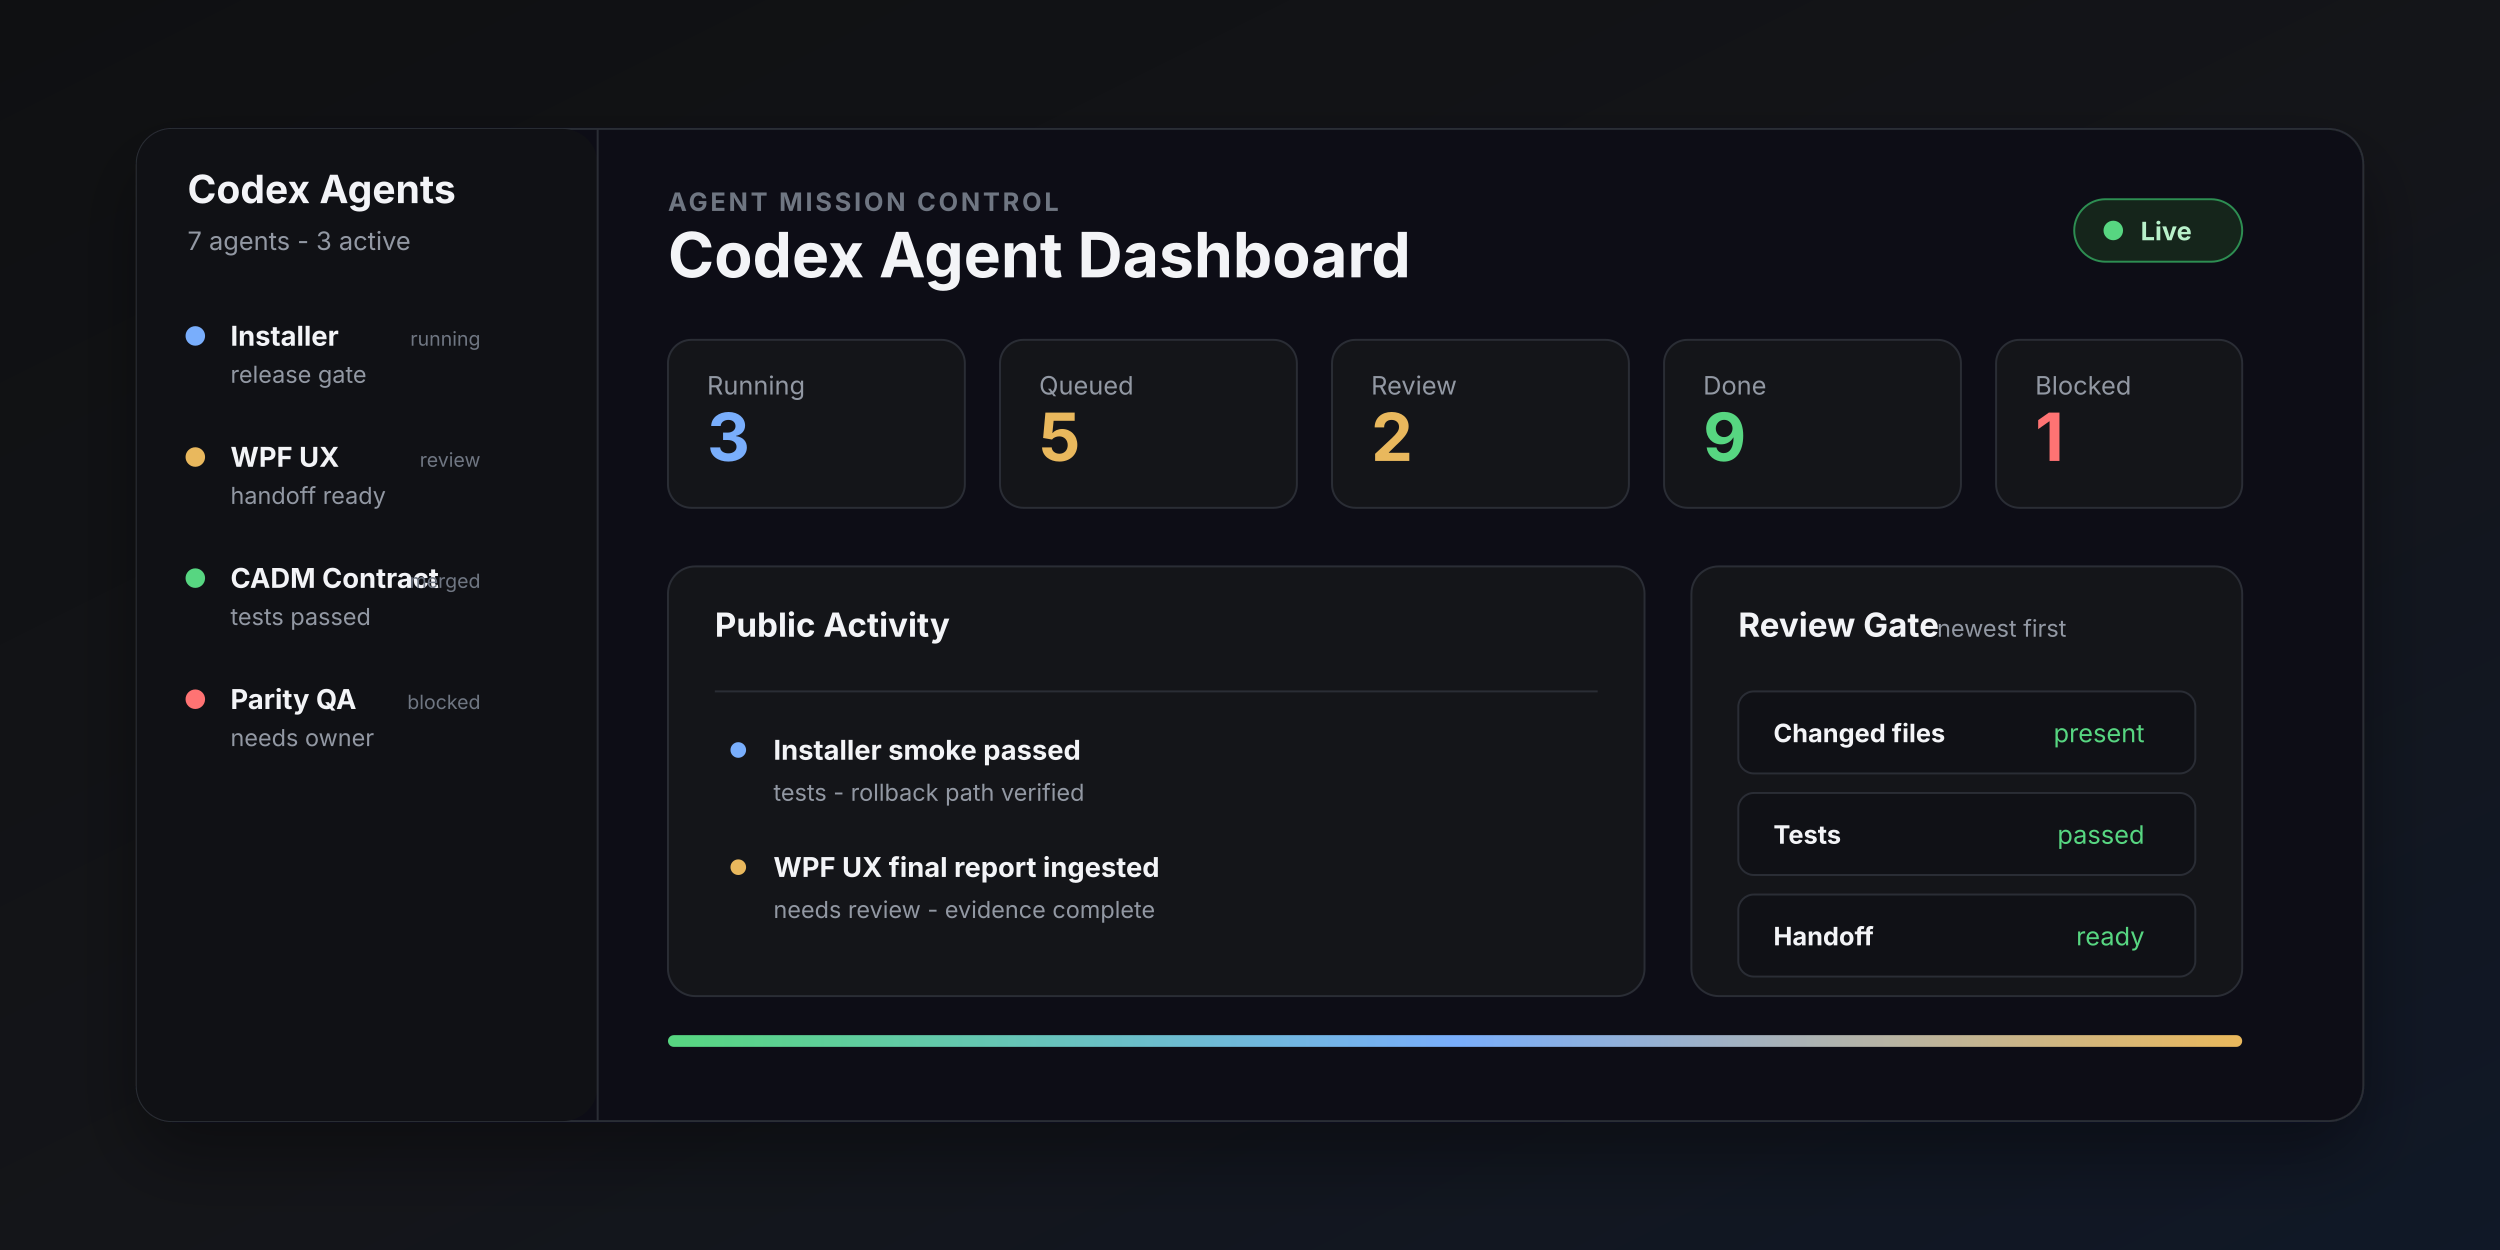
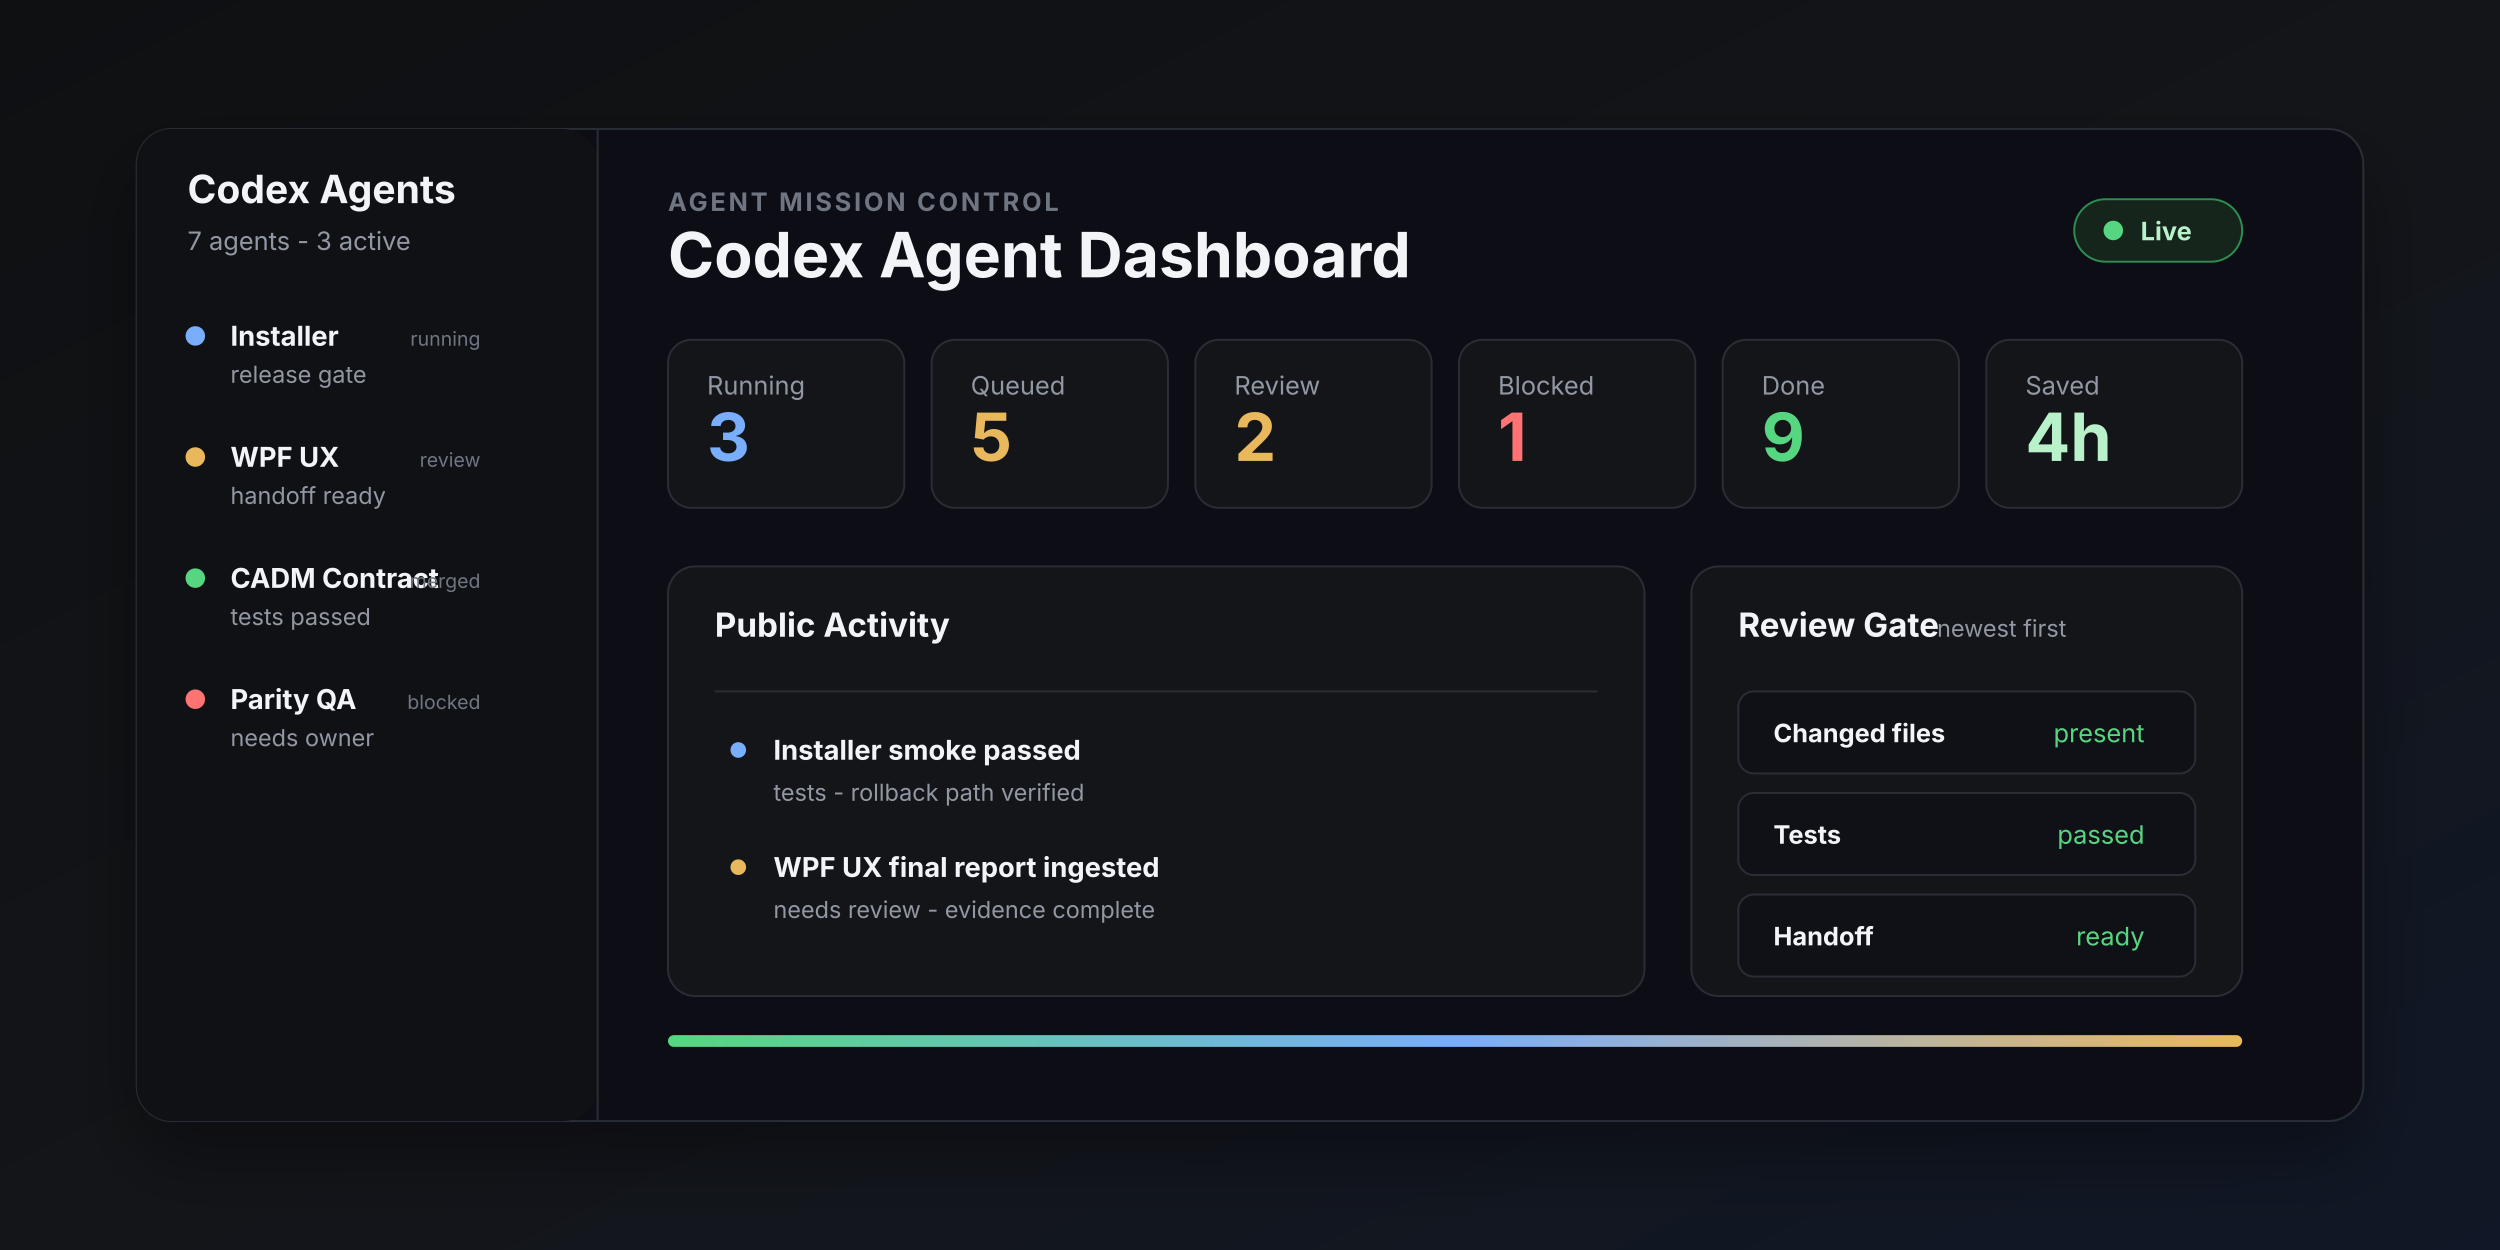
<svg xmlns="http://www.w3.org/2000/svg" width="1280" height="640" viewBox="0 0 1280 640" role="img" aria-labelledby="title desc">
  <defs>
    <linearGradient id="bg" x1="0" y1="0" x2="1" y2="1">
      <stop offset="0" stop-color="#0f1012" />
      <stop offset="0.52" stop-color="#141519" />
      <stop offset="1" stop-color="#101827" />
    </linearGradient>
    <linearGradient id="accent" x1="0" y1="0" x2="1" y2="0">
      <stop offset="0" stop-color="#57d681" />
      <stop offset="0.5" stop-color="#79aefc" />
      <stop offset="1" stop-color="#e9b85d" />
    </linearGradient>
    <filter id="shadow" x="-20%" y="-20%" width="140%" height="140%">
      <feDropShadow dx="0" dy="18" stdDeviation="18" flood-color="#000000" flood-opacity="0.36" />
    </filter>
  </defs>
  <rect width="1280" height="640" fill="url(#bg)" />
  <rect x="70" y="66" width="1140" height="508" rx="18" fill="#0f1117" stroke="#2a2d35" filter="url(#shadow)" />
  <rect x="70" y="66" width="236" height="508" rx="18" fill="#101115" />
  <path d="M306 66 V574" stroke="#2a2d35" />
  <text x="96" y="104" fill="#f3f4f7" font-family="Inter, Segoe UI, Arial, sans-serif" font-size="20" font-weight="700">Codex Agents</text>
  <text x="96" y="128" fill="#9298a3" font-family="Inter, Segoe UI, Arial, sans-serif" font-size="13">7 agents - 3 active</text>
  <g font-family="Inter, Segoe UI, Arial, sans-serif">
    <circle cx="100" cy="172" r="5" fill="#79aefc" />
    <text x="118" y="177" fill="#f3f4f7" font-size="14" font-weight="650">Installer</text>
    <text x="246" y="177" fill="#6f7682" font-size="10" text-anchor="end">running</text>
    <text x="118" y="196" fill="#9298a3" font-size="12">release gate</text>
    <circle cx="100" cy="234" r="5" fill="#e9b85d" />
    <text x="118" y="239" fill="#f3f4f7" font-size="14" font-weight="650">WPF UX</text>
    <text x="246" y="239" fill="#6f7682" font-size="10" text-anchor="end">review</text>
    <text x="118" y="258" fill="#9298a3" font-size="12">handoff ready</text>
    <circle cx="100" cy="296" r="5" fill="#57d681" />
    <text x="118" y="301" fill="#f3f4f7" font-size="14" font-weight="650">CADM Contract</text>
    <text x="246" y="301" fill="#6f7682" font-size="10" text-anchor="end">merged</text>
    <text x="118" y="320" fill="#9298a3" font-size="12">tests passed</text>
    <circle cx="100" cy="358" r="5" fill="#ff7373" />
    <text x="118" y="363" fill="#f3f4f7" font-size="14" font-weight="650">Parity QA</text>
    <text x="246" y="363" fill="#6f7682" font-size="10" text-anchor="end">blocked</text>
    <text x="118" y="382" fill="#9298a3" font-size="12">needs owner</text>
  </g>
  <text x="342" y="108" fill="#6f7682" font-family="Inter, Segoe UI, Arial, sans-serif" font-size="13" font-weight="700" letter-spacing="1.4">AGENT MISSION CONTROL</text>
  <text x="342" y="142" fill="#f3f4f7" font-family="Inter, Segoe UI, Arial, sans-serif" font-size="32" font-weight="750">Codex Agent Dashboard</text>
  <rect x="1062" y="102" width="86" height="32" rx="16" fill="#15251b" stroke="#2d8e52" />
  <circle cx="1082" cy="118" r="5" fill="#57d681" />
  <text x="1096" y="123" fill="#b8f1ca" font-family="Inter, Segoe UI, Arial, sans-serif" font-size="13" font-weight="650">Live</text>
-   <rect x="342" y="174" width="152" height="86" rx="12" fill="#141519" stroke="#2a2d35" />
-   <rect x="512" y="174" width="152" height="86" rx="12" fill="#141519" stroke="#2a2d35" />
-   <rect x="682" y="174" width="152" height="86" rx="12" fill="#141519" stroke="#2a2d35" />
-   <rect x="852" y="174" width="152" height="86" rx="12" fill="#141519" stroke="#2a2d35" />
-   <rect x="1022" y="174" width="126" height="86" rx="12" fill="#141519" stroke="#2a2d35" />
+   <rect x="342" y="174" width="121" height="86" rx="12" fill="#141519" stroke="#2a2d35" />
+   <rect x="477" y="174" width="121" height="86" rx="12" fill="#141519" stroke="#2a2d35" />
+   <rect x="612" y="174" width="121" height="86" rx="12" fill="#141519" stroke="#2a2d35" />
+   <rect x="747" y="174" width="121" height="86" rx="12" fill="#141519" stroke="#2a2d35" />
+   <rect x="882" y="174" width="121" height="86" rx="12" fill="#141519" stroke="#2a2d35" />
+   <rect x="1017" y="174" width="131" height="86" rx="12" fill="#141519" stroke="#2a2d35" />
  <g font-family="Inter, Segoe UI, Arial, sans-serif">
    <text x="362" y="202" fill="#9298a3" font-size="13">Running</text>
    <text x="362" y="236" fill="#79aefc" font-size="34" font-weight="750">3</text>
-     <text x="532" y="202" fill="#9298a3" font-size="13">Queued</text>
-     <text x="532" y="236" fill="#e9b85d" font-size="34" font-weight="750">5</text>
-     <text x="702" y="202" fill="#9298a3" font-size="13">Review</text>
-     <text x="702" y="236" fill="#e9b85d" font-size="34" font-weight="750">2</text>
-     <text x="872" y="202" fill="#9298a3" font-size="13">Done</text>
-     <text x="872" y="236" fill="#57d681" font-size="34" font-weight="750">9</text>
-     <text x="1042" y="202" fill="#9298a3" font-size="13">Blocked</text>
-     <text x="1042" y="236" fill="#ff7373" font-size="34" font-weight="750">1</text>
+     <text x="497" y="202" fill="#9298a3" font-size="13">Queued</text>
+     <text x="497" y="236" fill="#e9b85d" font-size="34" font-weight="750">5</text>
+     <text x="632" y="202" fill="#9298a3" font-size="13">Review</text>
+     <text x="632" y="236" fill="#e9b85d" font-size="34" font-weight="750">2</text>
+     <text x="767" y="202" fill="#9298a3" font-size="13">Blocked</text>
+     <text x="767" y="236" fill="#ff7373" font-size="34" font-weight="750">1</text>
+     <text x="902" y="202" fill="#9298a3" font-size="13">Done</text>
+     <text x="902" y="236" fill="#57d681" font-size="34" font-weight="750">9</text>
+     <text x="1037" y="202" fill="#9298a3" font-size="13">Saved</text>
+     <text x="1037" y="236" fill="#b8f1ca" font-size="34" font-weight="750">4h</text>
  </g>
  <rect x="342" y="290" width="500" height="220" rx="14" fill="#141519" stroke="#2a2d35" />
  <rect x="866" y="290" width="282" height="220" rx="14" fill="#141519" stroke="#2a2d35" />
  <text x="366" y="326" fill="#f3f4f7" font-family="Inter, Segoe UI, Arial, sans-serif" font-size="17" font-weight="700">Public Activity</text>
  <text x="1058" y="326" fill="#9298a3" font-family="Inter, Segoe UI, Arial, sans-serif" font-size="12" text-anchor="end">newest first</text>
  <g font-family="Inter, Segoe UI, Arial, sans-serif">
    <line x1="366" y1="354" x2="818" y2="354" stroke="#2a2d35" />
    <circle cx="378" cy="384" r="4" fill="#79aefc" />
    <text x="396" y="389" fill="#f3f4f7" font-size="14" font-weight="650">Installer smoke passed</text>
    <text x="396" y="410" fill="#9298a3" font-size="12">tests - rollback path verified</text>
    <circle cx="378" cy="444" r="4" fill="#e9b85d" />
    <text x="396" y="449" fill="#f3f4f7" font-size="14" font-weight="650">WPF UX final report ingested</text>
    <text x="396" y="470" fill="#9298a3" font-size="12">needs review - evidence complete</text>
  </g>
  <text x="890" y="326" fill="#f3f4f7" font-family="Inter, Segoe UI, Arial, sans-serif" font-size="17" font-weight="700">Review Gate</text>
  <rect x="890" y="354" width="234" height="42" rx="8" fill="#101116" stroke="#2a2d35" />
  <text x="908" y="380" fill="#f3f4f7" font-family="Inter, Segoe UI, Arial, sans-serif" font-size="13" font-weight="650">Changed files</text>
  <text x="1098" y="380" fill="#57d681" font-family="Inter, Segoe UI, Arial, sans-serif" font-size="13" text-anchor="end">present</text>
  <rect x="890" y="406" width="234" height="42" rx="8" fill="#101116" stroke="#2a2d35" />
  <text x="908" y="432" fill="#f3f4f7" font-family="Inter, Segoe UI, Arial, sans-serif" font-size="13" font-weight="650">Tests</text>
  <text x="1098" y="432" fill="#57d681" font-family="Inter, Segoe UI, Arial, sans-serif" font-size="13" text-anchor="end">passed</text>
  <rect x="890" y="458" width="234" height="42" rx="8" fill="#101116" stroke="#2a2d35" />
  <text x="908" y="484" fill="#f3f4f7" font-family="Inter, Segoe UI, Arial, sans-serif" font-size="13" font-weight="650">Handoff</text>
  <text x="1098" y="484" fill="#57d681" font-family="Inter, Segoe UI, Arial, sans-serif" font-size="13" text-anchor="end">ready</text>
  <rect x="342" y="530" width="806" height="6" rx="3" fill="url(#accent)" />
</svg>
